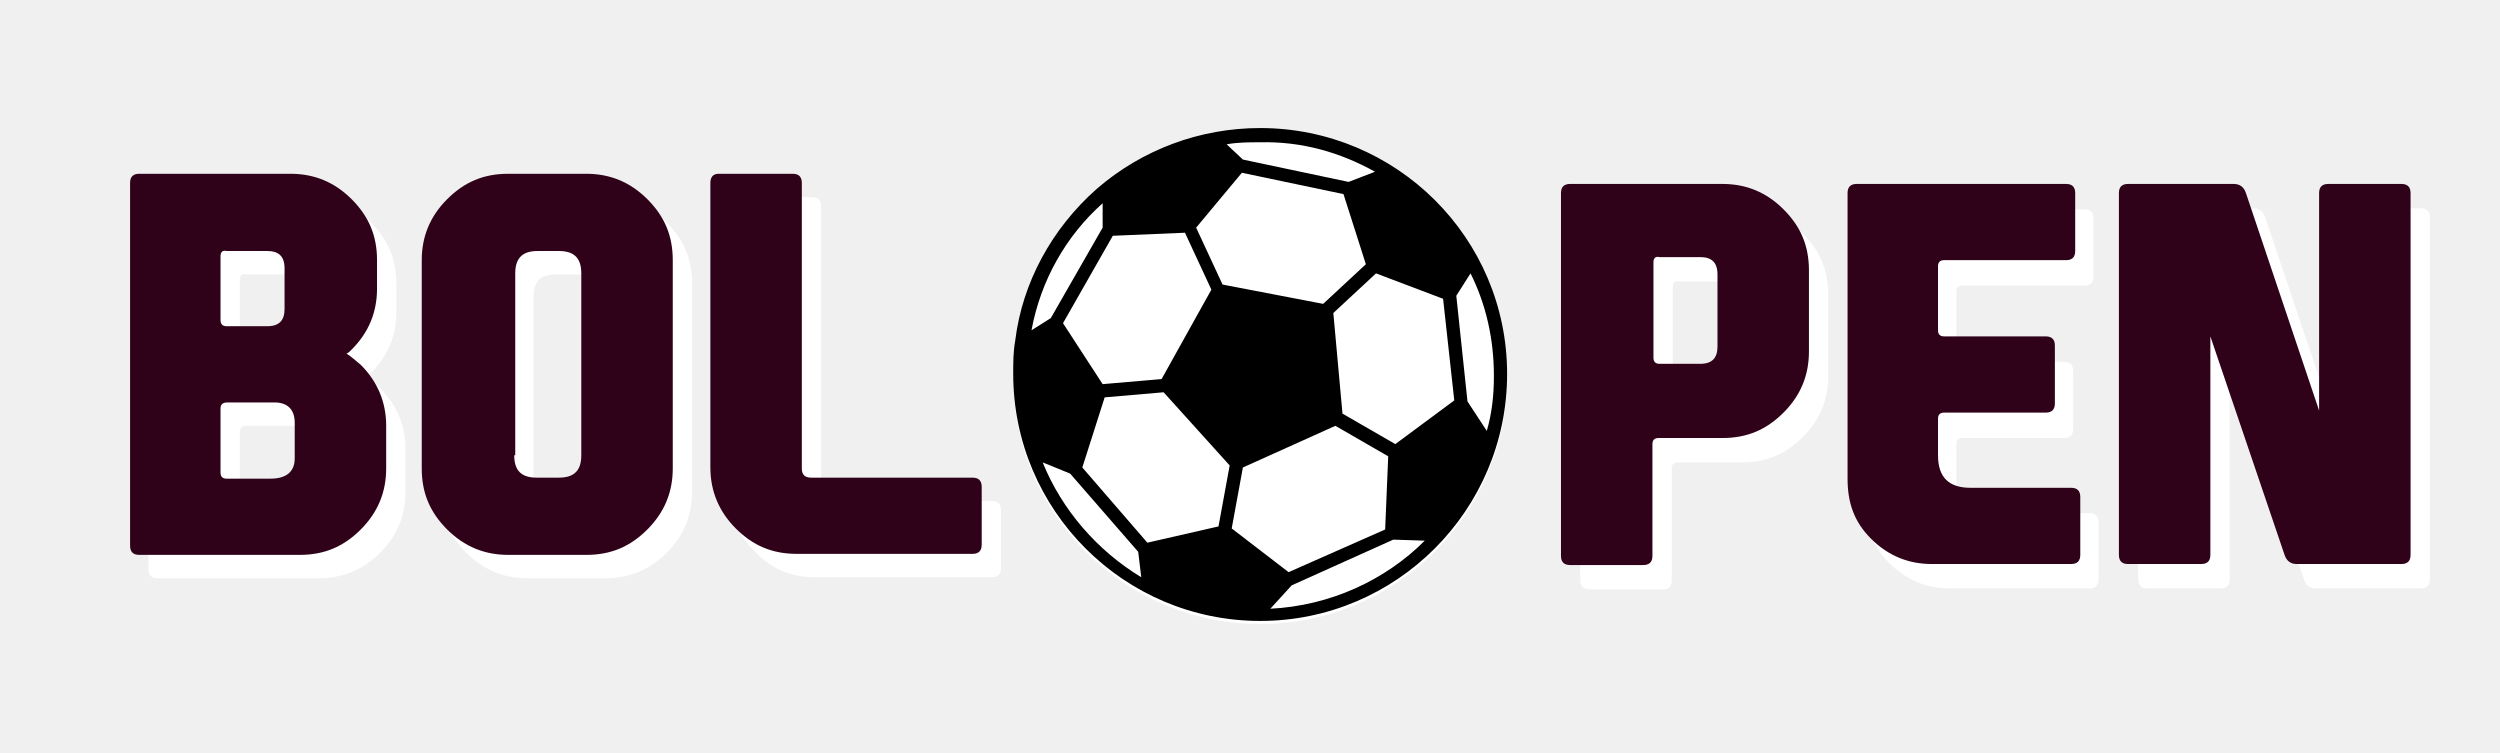
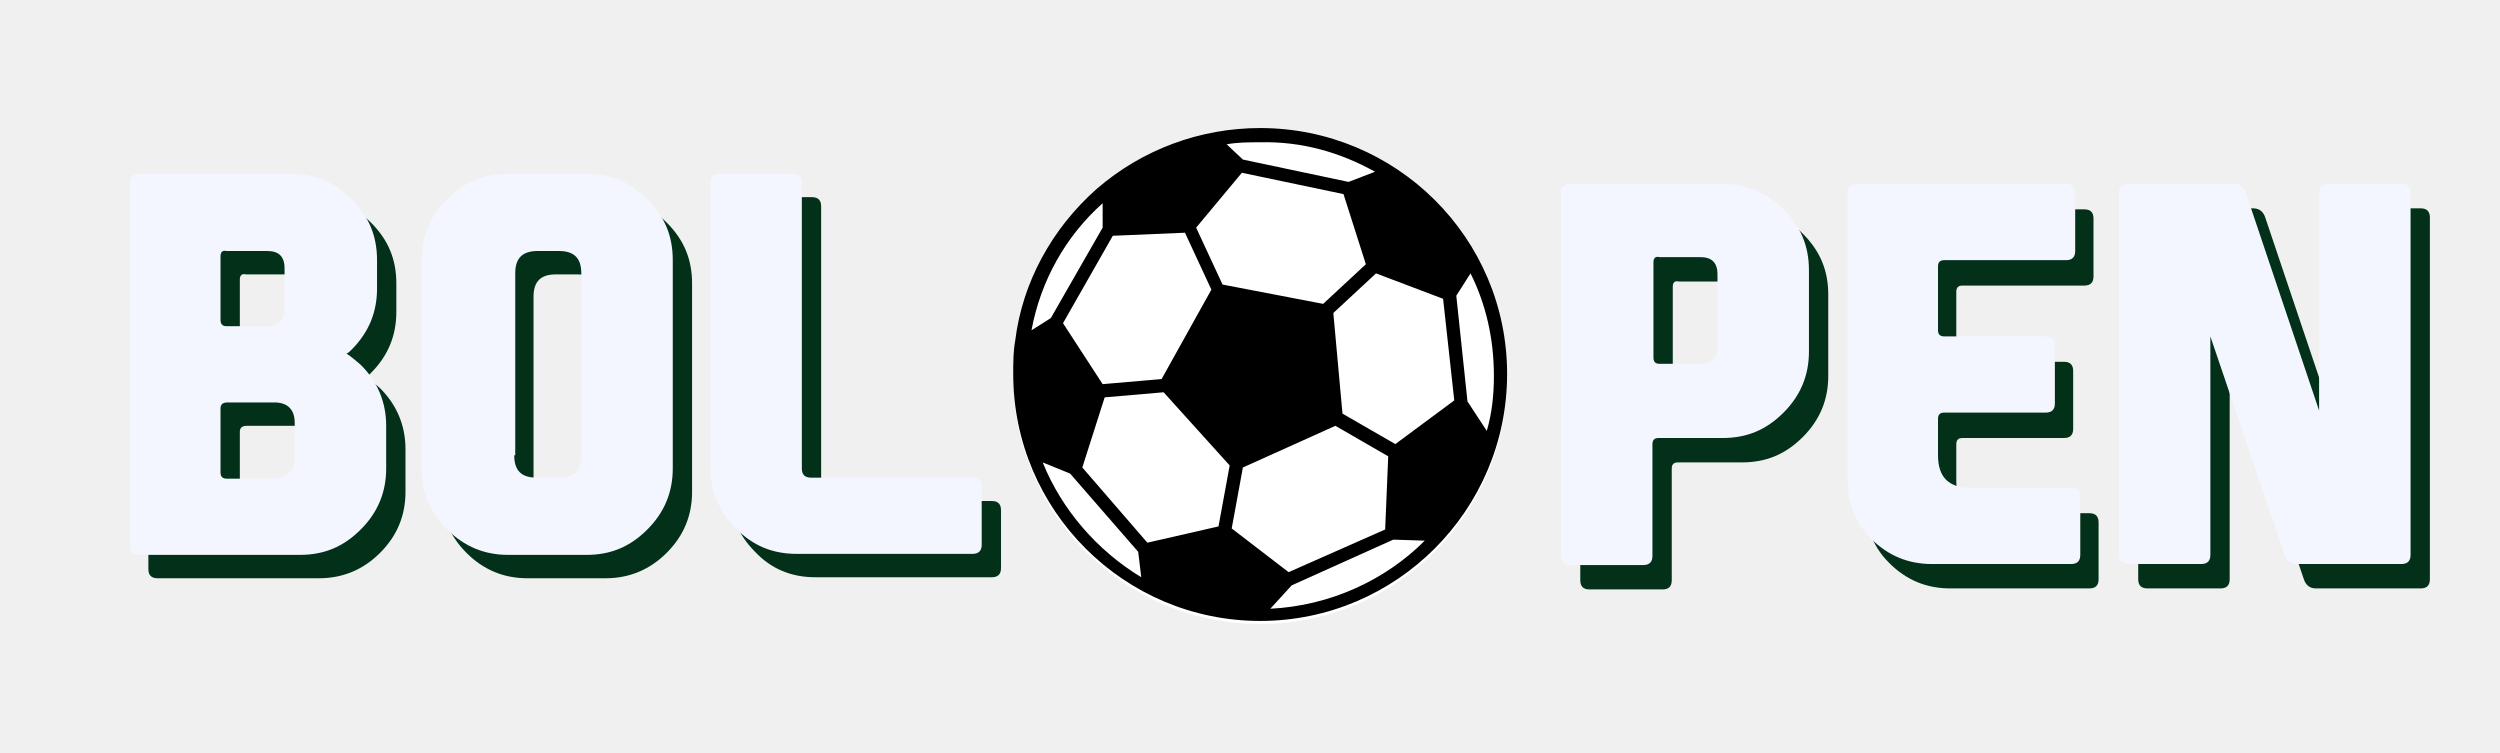
<svg xmlns="http://www.w3.org/2000/svg" version="1.1" id="Camada_1" x="0px" y="0px" viewBox="0 0 246 74" style="enable-background:new 0 0 246 74;" xml:space="preserve">
  <style type="text/css">
- 	.st0{fill:#FFFFFF;}
- 	.st1{fill:#300219;}
+ 	.st0{fill:#023019;}
+ 	.st1{fill:#FFFFFF;}
+ 	.st2{fill:#F4F6FF;}
</style>
  <g>
    <path class="st0" d="M179.9,37c0,2.3-0.8,4.3-2.5,6s-3.6,2.5-6,2.5h-6.3c-0.4,0-0.6,0.2-0.6,0.6v11c0,0.6-0.3,0.9-0.9,0.9h-7.2   c-0.6,0-0.9-0.3-0.9-0.9V21.4c0-0.6,0.3-0.9,0.9-0.9h15c2.3,0,4.3,0.8,6,2.5s2.5,3.6,2.5,6V37z M164.6,28.2v9.4   c0,0.4,0.2,0.6,0.6,0.6h4c1.2,0,1.7-0.6,1.7-1.7v-7.1c0-1.2-0.6-1.7-1.7-1.7h-4C164.8,27.6,164.6,27.8,164.6,28.2z" />
-     <path class="st0" d="M183.6,49.5v-28c0-0.6,0.3-0.9,0.9-0.9h20.6c0.6,0,0.9,0.3,0.9,0.9v5.7c0,0.6-0.3,0.9-0.9,0.9h-12   c-0.4,0-0.6,0.2-0.6,0.6v6.3c0,0.4,0.2,0.6,0.6,0.6h10c0.6,0,0.9,0.3,0.9,0.9v5.7c0,0.6-0.3,0.9-0.9,0.9h-10   c-0.4,0-0.6,0.2-0.6,0.6v3.6c0,2.2,1.1,3.2,3.2,3.2h9.9c0.6,0,0.9,0.3,0.9,0.9V57c0,0.6-0.3,0.9-0.9,0.9h-13.7   c-2.3,0-4.3-0.8-6-2.5S183.6,51.8,183.6,49.5z" />
+     <path class="st0" d="M183.6,49.5v-28c0-0.6,0.3-0.9,0.9-0.9h20.6c0.6,0,0.9,0.3,0.9,0.9v5.7c0,0.6-0.3,0.9-0.9,0.9h-12   c-0.4,0-0.6,0.2-0.6,0.6V35c0,0.4,0.2,0.6,0.6,0.6h10c0.6,0,0.9,0.3,0.9,0.9v5.7c0,0.6-0.3,0.9-0.9,0.9h-10c-0.4,0-0.6,0.2-0.6,0.6   v3.6c0,2.2,1.1,3.2,3.2,3.2h9.9c0.6,0,0.9,0.3,0.9,0.9V57c0,0.6-0.3,0.9-0.9,0.9h-13.7c-2.3,0-4.3-0.8-6-2.5S183.6,51.8,183.6,49.5   z" />
    <path class="st0" d="M230.1,42.8V21.4c0-0.6,0.3-0.9,0.9-0.9h7.2c0.6,0,0.9,0.3,0.9,0.9V57c0,0.6-0.3,0.9-0.9,0.9h-10.3   c-0.6,0-1-0.3-1.2-0.9l-7.3-21.5V57c0,0.6-0.3,0.9-0.9,0.9h-7.2c-0.6,0-0.9-0.3-0.9-0.9V21.4c0-0.6,0.3-0.9,0.9-0.9h10.4   c0.6,0,1,0.3,1.2,0.9L230.1,42.8z" />
  </g>
  <g>
-     <path class="st0" d="M30.5,19.4c2.3,0,4.3,0.8,6,2.5s2.5,3.6,2.5,6v2.8c0,2.3-0.8,4.3-2.5,6c-0.2,0.2-0.3,0.3-0.5,0.4v0   c0.5,0.3,0.9,0.7,1.4,1.1c1.6,1.6,2.5,3.6,2.5,6v4.2c0,2.3-0.8,4.3-2.5,6c-1.6,1.6-3.6,2.5-6,2.5H15.5c-0.6,0-0.9-0.3-0.9-0.9V20.3   c0-0.6,0.3-0.9,0.9-0.9H30.5z M23.6,27.5v6.3c0,0.4,0.2,0.6,0.6,0.6h4c1.2,0,1.7-0.6,1.7-1.7v-4c0-1.2-0.6-1.7-1.7-1.7h-4   C23.8,26.9,23.6,27.1,23.6,27.5z M23.6,42.5v6.3c0,0.4,0.2,0.6,0.6,0.6h4.3c1.6,0,2.4-0.7,2.4-2v-3.5c0-1.3-0.7-2-2-2h-4.6   C23.8,41.9,23.6,42.1,23.6,42.5z" />
-     <path class="st0" d="M68.1,48.4c0,2.3-0.8,4.3-2.5,6c-1.6,1.6-3.6,2.5-6,2.5h-7.7c-2.3,0-4.3-0.8-6-2.5c-1.6-1.6-2.5-3.6-2.5-6   V27.9c0-2.3,0.8-4.3,2.5-6s3.6-2.5,6-2.5h7.7c2.3,0,4.3,0.8,6,2.5s2.5,3.6,2.5,6V48.4z M52.5,47.1c0,1.5,0.7,2.2,2.2,2.2h2.1   c1.5,0,2.2-0.7,2.2-2.2V29.2c0-1.5-0.7-2.2-2.2-2.2h-2.1c-1.5,0-2.2,0.7-2.2,2.2V47.1z" />
+     <path class="st0" d="M30.5,19.4c2.3,0,4.3,0.8,6,2.5s2.5,3.6,2.5,6v2.8c0,2.3-0.8,4.3-2.5,6c-0.2,0.2-0.3,0.3-0.5,0.4l0,0   c0.5,0.3,0.9,0.7,1.4,1.1c1.6,1.6,2.5,3.6,2.5,6v4.2c0,2.3-0.8,4.3-2.5,6c-1.6,1.6-3.6,2.5-6,2.5H15.5c-0.6,0-0.9-0.3-0.9-0.9V20.3   c0-0.6,0.3-0.9,0.9-0.9H30.5z M23.6,27.5v6.3c0,0.4,0.2,0.6,0.6,0.6h4c1.2,0,1.7-0.6,1.7-1.7v-4c0-1.2-0.6-1.7-1.7-1.7h-4   C23.8,26.9,23.6,27.1,23.6,27.5z M23.6,42.5v6.3c0,0.4,0.2,0.6,0.6,0.6h4.3c1.6,0,2.4-0.7,2.4-2v-3.5c0-1.3-0.7-2-2-2h-4.6   C23.8,41.9,23.6,42.1,23.6,42.5z" />
+     <path class="st0" d="M68.1,48.4c0,2.3-0.8,4.3-2.5,6c-1.6,1.6-3.6,2.5-6,2.5h-7.7c-2.3,0-4.3-0.8-6-2.5c-1.6-1.6-2.5-3.6-2.5-6   V27.9c0-2.3,0.8-4.3,2.5-6s3.6-2.5,6-2.5h7.7c2.3,0,4.3,0.8,6,2.5c1.7,1.7,2.5,3.6,2.5,6V48.4z M52.5,47.1c0,1.5,0.7,2.2,2.2,2.2   h2.1c1.5,0,2.2-0.7,2.2-2.2V29.2c0-1.5-0.7-2.2-2.2-2.2h-2.1c-1.5,0-2.2,0.7-2.2,2.2V47.1z" />
    <path class="st0" d="M74.3,54.3c-1.6-1.6-2.5-3.6-2.5-6v-28c0-0.6,0.3-0.9,0.8-0.9h7.3c0.6,0,0.9,0.3,0.9,0.9v28.1   c0,0.6,0.3,0.9,0.9,0.9h15.9c0.6,0,0.9,0.3,0.9,0.9v5.7c0,0.6-0.3,0.9-0.9,0.9H80.2C77.9,56.8,75.9,56,74.3,54.3z" />
  </g>
  <g>
    <g>
-       <path class="st0" d="M148.3,37.1c0,13.4-10.9,24.3-24.3,24.3S99.7,50.5,99.7,37.1s10.9-24.3,24.3-24.3S148.3,23.6,148.3,37.1z" />
+       <path class="st1" d="M148.3,37.1c0,13.4-10.9,24.3-24.3,24.3S99.7,50.5,99.7,37.1s10.9-24.3,24.3-24.3S148.3,23.6,148.3,37.1z" />
      <path d="M124,12.6c-5.9,0-11.6,2.1-16.1,6c-4.4,3.9-7.3,9.2-8,14.9c-0.2,1.1-0.2,2.2-0.2,3.3c0,13.4,10.9,24.3,24.3,24.3    s24.3-10.9,24.3-24.3S137.4,12.6,124,12.6z M126.8,56.3l-5.6-4.3l1.1-6l9.1-4.1l5.2,3l-0.3,7.2L126.8,56.3z M137.3,43.7l-5.2-3    l-0.9-9.9l4.2-3.9l6.6,2.5l1.1,10L137.3,43.7z M132.2,19.1l2.2,6.9l-4.2,3.9l-9.9-1.9l-2.6-5.6l4.5-5.4L132.2,19.1z M109.5,23.2    l7.1-0.3l2.6,5.6l-4.9,8.8l-5.8,0.5l-3.9-6L109.5,23.2z M108.7,39.1l5.8-0.5l6.5,7.2l-1.1,6l-7,1.6l-6.4-7.4L108.7,39.1z     M127.1,57.6l10-4.5l3.1,0.1c-3.9,3.9-9.3,6.4-15.2,6.7L127.1,57.6z M144.4,39.5l-1.1-10.4l1.4-2.2c1.5,3,2.3,6.4,2.3,10.1    c0,1.9-0.2,3.7-0.7,5.4L144.4,39.5z M135.3,16.9l-2.6,1l-10.4-2.2l-1.6-1.5c1.1-0.2,2.2-0.2,3.3-0.2    C128.1,13.9,131.9,15,135.3,16.9z M108.5,20v2.4l-5.1,8.9l-1.9,1.2C102.4,27.6,104.9,23.2,108.5,20z M102.6,45.5l2.7,1.1l6.7,7.7    l0.3,2.5C108,54.2,104.5,50.2,102.6,45.5z" />
    </g>
  </g>
  <g>
-     <path class="st1" d="M28.6,17.1c2.3,0,4.3,0.8,6,2.5s2.5,3.6,2.5,6v2.8c0,2.3-0.8,4.3-2.5,6c-0.2,0.2-0.3,0.3-0.5,0.4v0   c0.5,0.3,0.9,0.7,1.4,1.1c1.6,1.6,2.5,3.6,2.5,6v4.2c0,2.3-0.8,4.3-2.5,6s-3.6,2.5-6,2.5H13.7c-0.6,0-0.9-0.3-0.9-0.9V18   c0-0.6,0.3-0.9,0.9-0.9H28.6z M21.7,25.2v6.3c0,0.4,0.2,0.6,0.6,0.6h4c1.2,0,1.7-0.6,1.7-1.7v-4c0-1.2-0.6-1.7-1.7-1.7h-4   C21.9,24.6,21.7,24.8,21.7,25.2z M21.7,40.2v6.3c0,0.4,0.2,0.6,0.6,0.6h4.3c1.6,0,2.4-0.7,2.4-2v-3.5c0-1.3-0.7-2-2-2h-4.6   C21.9,39.6,21.7,39.8,21.7,40.2z" />
-     <path class="st1" d="M66.2,46.1c0,2.3-0.8,4.3-2.5,6s-3.6,2.5-6,2.5h-7.7c-2.3,0-4.3-0.8-6-2.5s-2.5-3.6-2.5-6V25.6   c0-2.3,0.8-4.3,2.5-6s3.6-2.5,6-2.5h7.7c2.3,0,4.3,0.8,6,2.5s2.5,3.6,2.5,6V46.1z M50.6,44.8c0,1.5,0.7,2.2,2.2,2.2H55   c1.5,0,2.2-0.7,2.2-2.2V26.9c0-1.5-0.7-2.2-2.2-2.2h-2.1c-1.5,0-2.2,0.7-2.2,2.2V44.8z" />
-     <path class="st1" d="M72.4,52c-1.6-1.6-2.5-3.6-2.5-6V18c0-0.6,0.3-0.9,0.8-0.9H78c0.6,0,0.9,0.3,0.9,0.9v28.1   c0,0.6,0.3,0.9,0.9,0.9h15.9c0.6,0,0.9,0.3,0.9,0.9v5.7c0,0.6-0.3,0.9-0.9,0.9H78.4C76,54.5,74.1,53.7,72.4,52z" />
+     <path class="st2" d="M28.6,17.1c2.3,0,4.3,0.8,6,2.5s2.5,3.6,2.5,6v2.8c0,2.3-0.8,4.3-2.5,6c-0.2,0.2-0.3,0.3-0.5,0.4l0,0   c0.5,0.3,0.9,0.7,1.4,1.1c1.6,1.6,2.5,3.6,2.5,6v4.2c0,2.3-0.8,4.3-2.5,6s-3.6,2.5-6,2.5H13.7c-0.6,0-0.9-0.3-0.9-0.9V18   c0-0.6,0.3-0.9,0.9-0.9H28.6z M21.7,25.2v6.3c0,0.4,0.2,0.6,0.6,0.6h4c1.2,0,1.7-0.6,1.7-1.7v-4c0-1.2-0.6-1.7-1.7-1.7h-4   C21.9,24.6,21.7,24.8,21.7,25.2z M21.7,40.2v6.3c0,0.4,0.2,0.6,0.6,0.6h4.3c1.6,0,2.4-0.7,2.4-2v-3.5c0-1.3-0.7-2-2-2h-4.6   C21.9,39.6,21.7,39.8,21.7,40.2z" />
+     <path class="st2" d="M66.2,46.1c0,2.3-0.8,4.3-2.5,6s-3.6,2.5-6,2.5H50c-2.3,0-4.3-0.8-6-2.5s-2.5-3.6-2.5-6V25.6   c0-2.3,0.8-4.3,2.5-6s3.6-2.5,6-2.5h7.7c2.3,0,4.3,0.8,6,2.5c1.7,1.7,2.5,3.6,2.5,6V46.1z M50.6,44.8c0,1.5,0.7,2.2,2.2,2.2H55   c1.5,0,2.2-0.7,2.2-2.2V26.9c0-1.5-0.7-2.2-2.2-2.2h-2.1c-1.5,0-2.2,0.7-2.2,2.2v17.9H50.6z" />
+     <path class="st2" d="M72.4,52c-1.6-1.6-2.5-3.6-2.5-6V18c0-0.6,0.3-0.9,0.8-0.9H78c0.6,0,0.9,0.3,0.9,0.9v28.1   c0,0.6,0.3,0.9,0.9,0.9h15.9c0.6,0,0.9,0.3,0.9,0.9v5.7c0,0.6-0.3,0.9-0.9,0.9H78.4C76,54.5,74.1,53.7,72.4,52z" />
  </g>
  <g>
-     <path class="st1" d="M178,34.6c0,2.3-0.8,4.3-2.5,6s-3.6,2.5-6,2.5h-6.3c-0.4,0-0.6,0.2-0.6,0.6v11c0,0.6-0.3,0.9-0.9,0.9h-7.2   c-0.6,0-0.9-0.3-0.9-0.9V19c0-0.6,0.3-0.9,0.9-0.9h15c2.3,0,4.3,0.8,6,2.5s2.5,3.6,2.5,6V34.6z M162.7,25.8v9.4   c0,0.4,0.2,0.6,0.6,0.6h4c1.2,0,1.7-0.6,1.7-1.7V27c0-1.2-0.6-1.7-1.7-1.7h-4C162.9,25.2,162.7,25.4,162.7,25.8z" />
-     <path class="st1" d="M181.8,47.1V19c0-0.6,0.3-0.9,0.9-0.9h20.6c0.6,0,0.9,0.3,0.9,0.9v5.7c0,0.6-0.3,0.9-0.9,0.9h-12   c-0.4,0-0.6,0.2-0.6,0.6v6.3c0,0.4,0.2,0.6,0.6,0.6h10c0.6,0,0.9,0.3,0.9,0.9v5.7c0,0.6-0.3,0.9-0.9,0.9h-10   c-0.4,0-0.6,0.2-0.6,0.6v3.6c0,2.2,1.1,3.2,3.2,3.2h9.9c0.6,0,0.9,0.3,0.9,0.9v5.7c0,0.6-0.3,0.9-0.9,0.9h-13.7   c-2.3,0-4.3-0.8-6-2.5S181.8,49.4,181.8,47.1z" />
-     <path class="st1" d="M228.2,40.4V19c0-0.6,0.3-0.9,0.9-0.9h7.2c0.6,0,0.9,0.3,0.9,0.9v35.6c0,0.6-0.3,0.9-0.9,0.9H226   c-0.6,0-1-0.3-1.2-0.9l-7.3-21.5v21.5c0,0.6-0.3,0.9-0.9,0.9h-7.2c-0.6,0-0.9-0.3-0.9-0.9V19c0-0.6,0.3-0.9,0.9-0.9h10.4   c0.6,0,1,0.3,1.2,0.9L228.2,40.4z" />
+     <path class="st2" d="M178,34.6c0,2.3-0.8,4.3-2.5,6s-3.6,2.5-6,2.5h-6.3c-0.4,0-0.6,0.2-0.6,0.6v11c0,0.6-0.3,0.9-0.9,0.9h-7.2   c-0.6,0-0.9-0.3-0.9-0.9V19c0-0.6,0.3-0.9,0.9-0.9h15c2.3,0,4.3,0.8,6,2.5s2.5,3.6,2.5,6V34.6z M162.7,25.8v9.4   c0,0.4,0.2,0.6,0.6,0.6h4c1.2,0,1.7-0.6,1.7-1.7V27c0-1.2-0.6-1.7-1.7-1.7h-4C162.9,25.2,162.7,25.4,162.7,25.8z" />
+     <path class="st2" d="M181.8,47.1V19c0-0.6,0.3-0.9,0.9-0.9h20.6c0.6,0,0.9,0.3,0.9,0.9v5.7c0,0.6-0.3,0.9-0.9,0.9h-12   c-0.4,0-0.6,0.2-0.6,0.6v6.3c0,0.4,0.2,0.6,0.6,0.6h10c0.6,0,0.9,0.3,0.9,0.9v5.7c0,0.6-0.3,0.9-0.9,0.9h-10   c-0.4,0-0.6,0.2-0.6,0.6v3.6c0,2.2,1.1,3.2,3.2,3.2h9.9c0.6,0,0.9,0.3,0.9,0.9v5.7c0,0.6-0.3,0.9-0.9,0.9h-13.7   c-2.3,0-4.3-0.8-6-2.5S181.8,49.4,181.8,47.1z" />
+     <path class="st2" d="M228.2,40.4V19c0-0.6,0.3-0.9,0.9-0.9h7.2c0.6,0,0.9,0.3,0.9,0.9v35.6c0,0.6-0.3,0.9-0.9,0.9H226   c-0.6,0-1-0.3-1.2-0.9l-7.3-21.5v21.5c0,0.6-0.3,0.9-0.9,0.9h-7.2c-0.6,0-0.9-0.3-0.9-0.9V19c0-0.6,0.3-0.9,0.9-0.9h10.4   c0.6,0,1,0.3,1.2,0.9L228.2,40.4z" />
  </g>
</svg>
